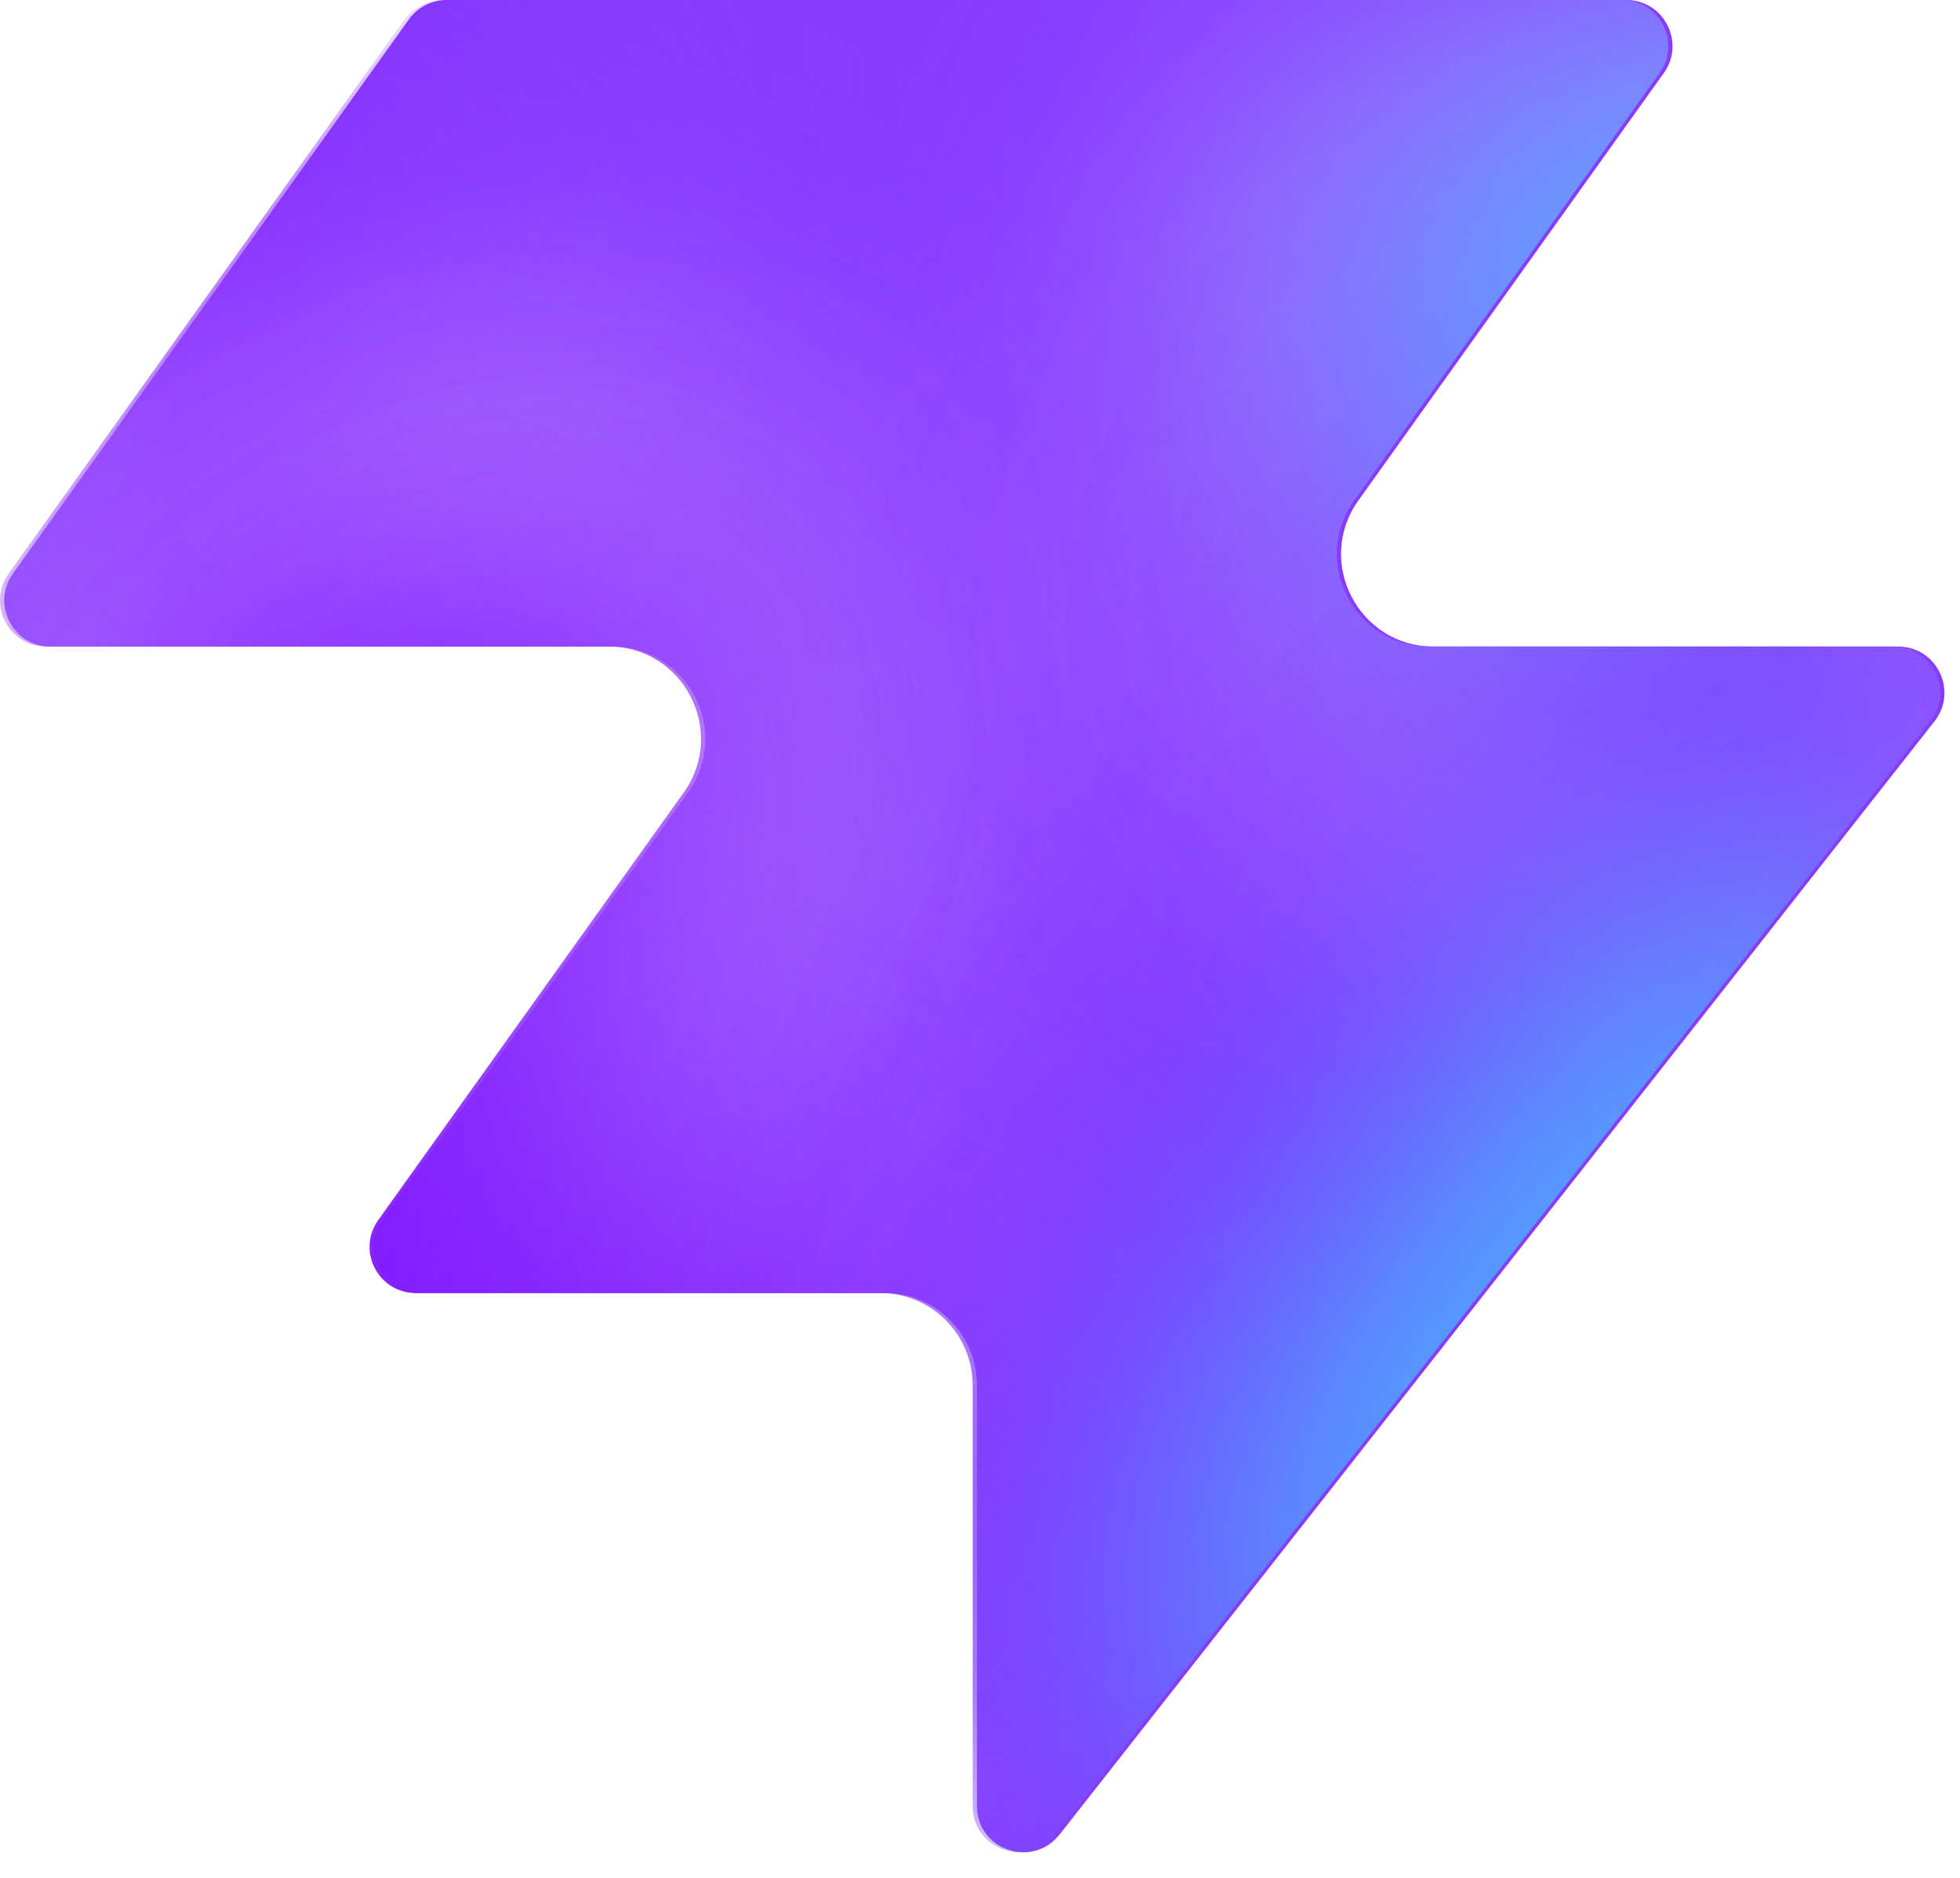
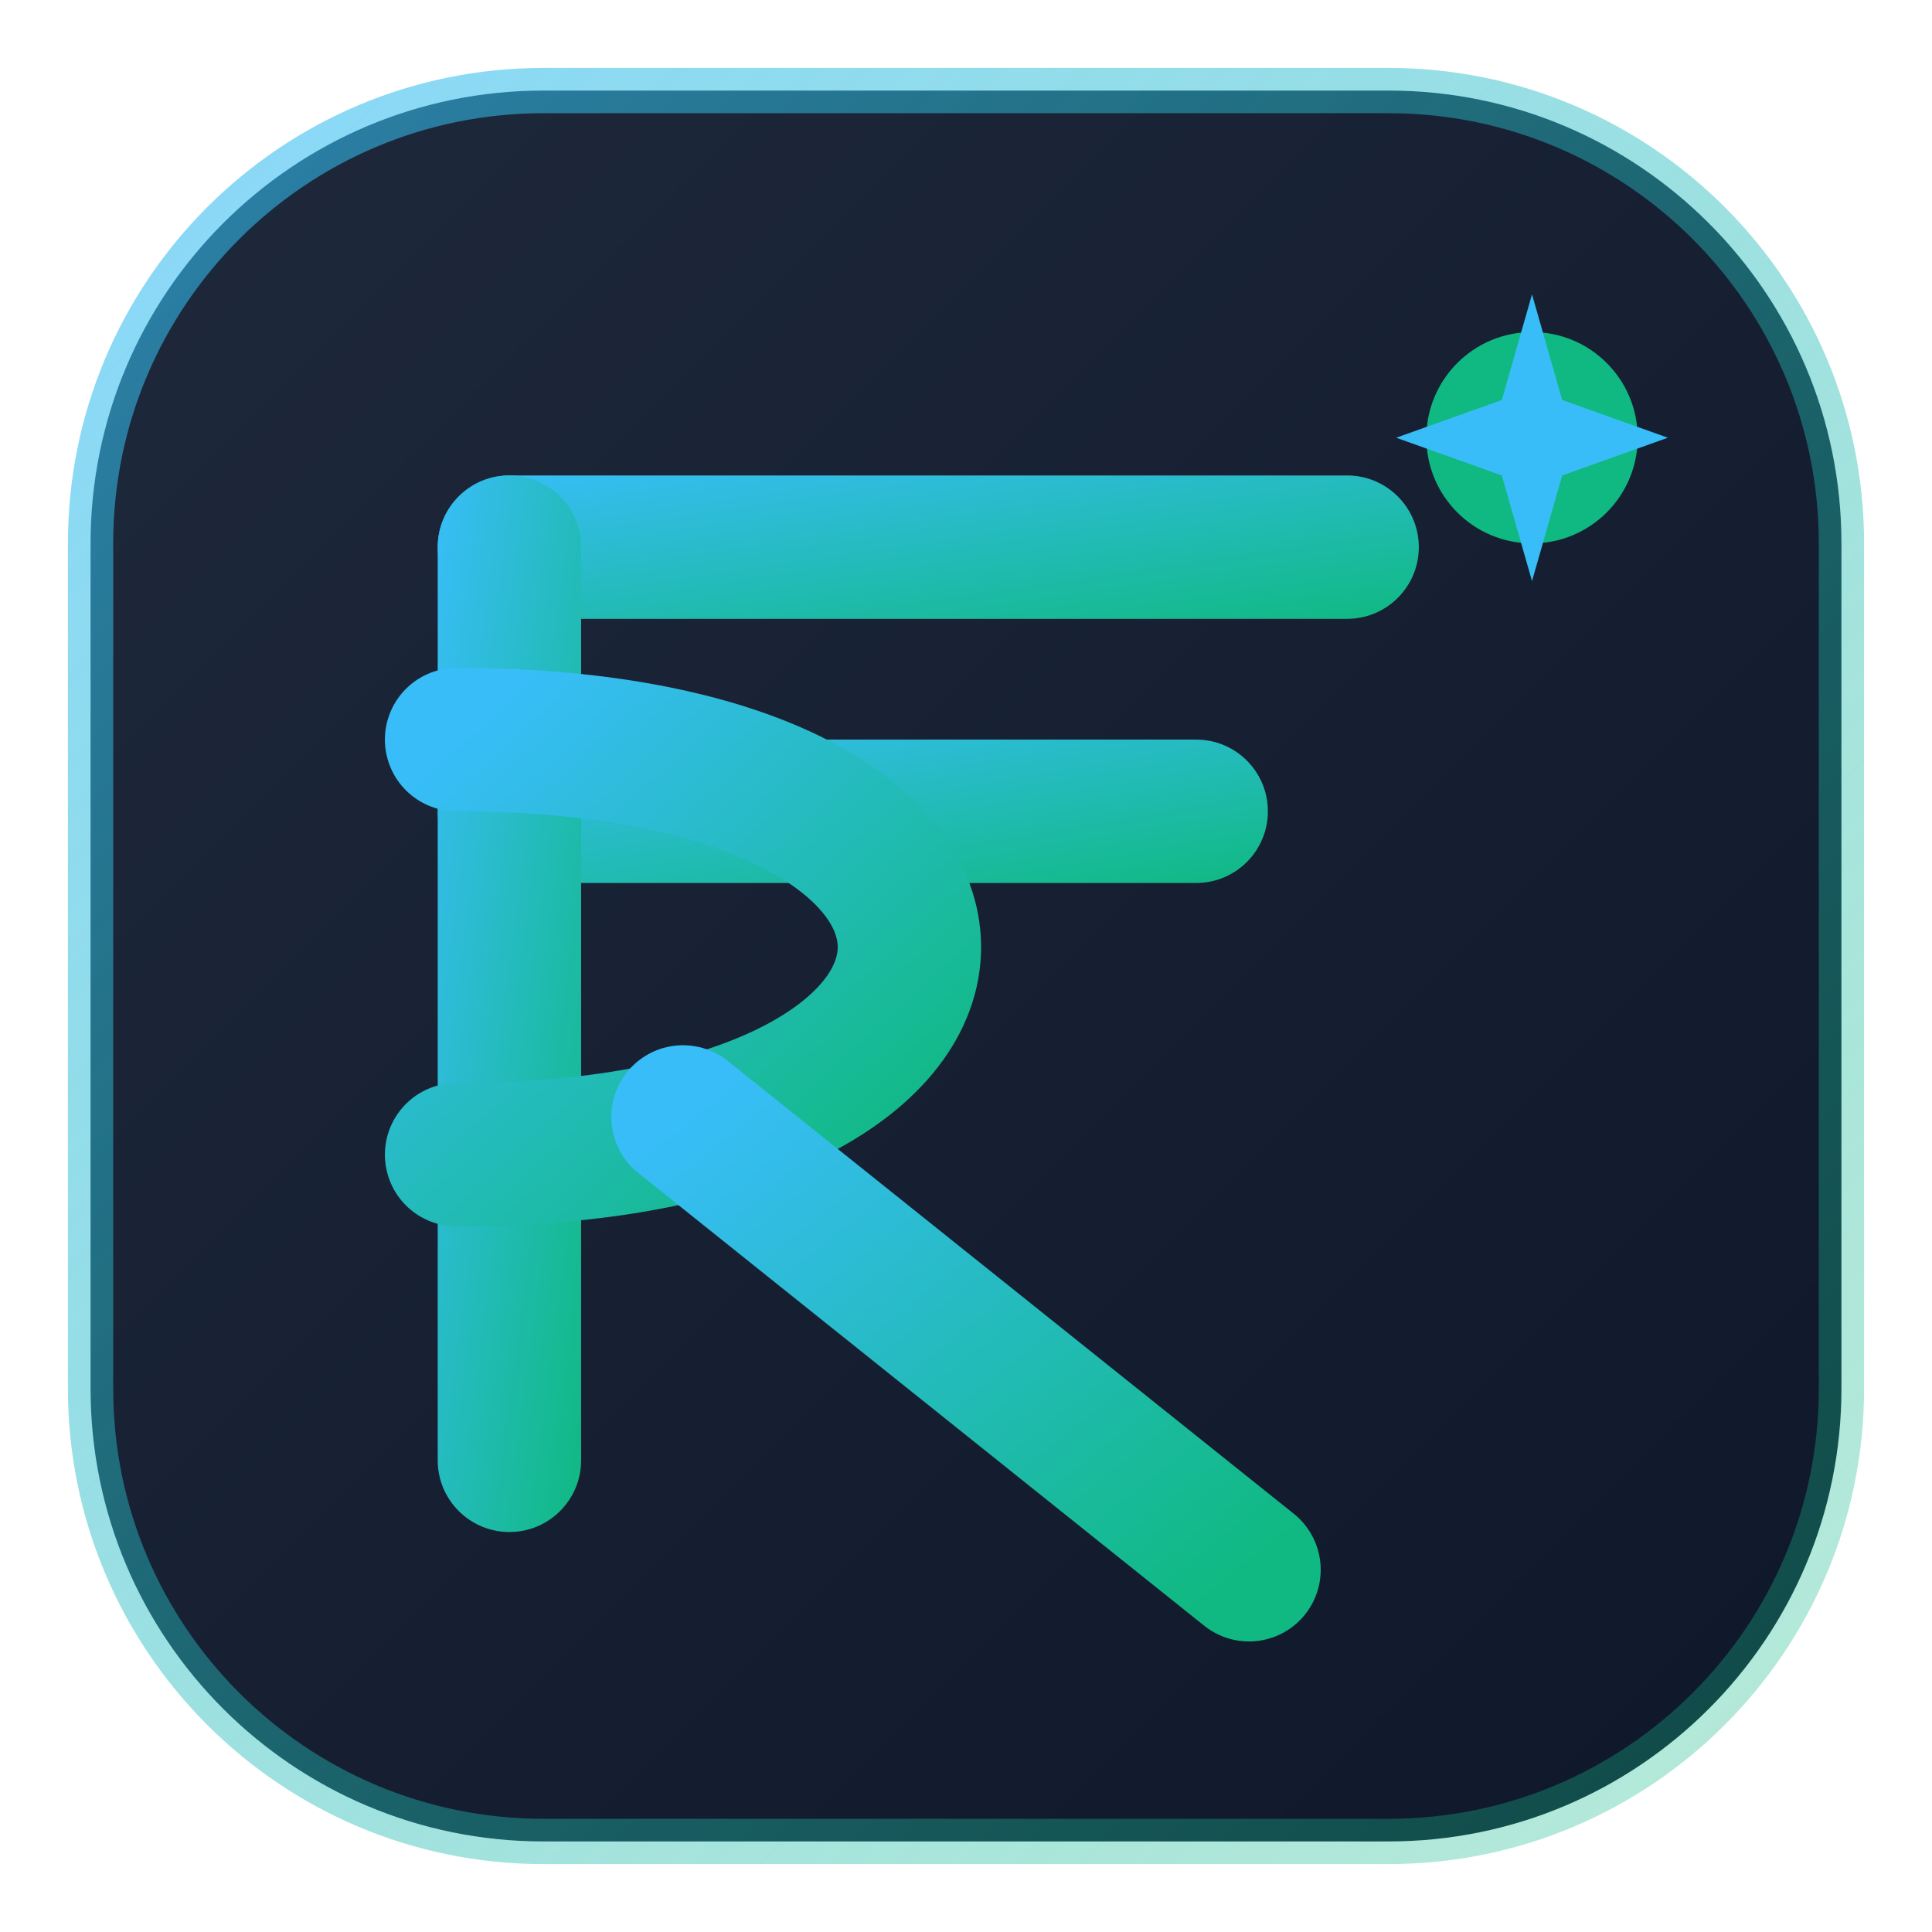
- <svg xmlns="http://www.w3.org/2000/svg" width="48" height="46" fill="none" viewBox="0 0 48 46">
-   <path fill="#863bff" d="M25.946 44.938c-.664.845-2.021.375-2.021-.698V33.937a2.26 2.26 0 0 0-2.262-2.262H10.287c-.92 0-1.456-1.04-.92-1.788l7.48-10.471c1.07-1.497 0-3.578-1.842-3.578H1.237c-.92 0-1.456-1.04-.92-1.788L10.013.474c.214-.297.556-.474.92-.474h28.894c.92 0 1.456 1.04.92 1.788l-7.48 10.471c-1.07 1.498 0 3.579 1.842 3.579h11.377c.943 0 1.473 1.088.89 1.83L25.947 44.94z" style="fill:#863bff;fill:color(display-p3 .525 .23 1);fill-opacity:1" />
-   <mask id="a" width="48" height="46" x="0" y="0" maskUnits="userSpaceOnUse" style="mask-type:alpha">
-     <path fill="#000" d="M25.842 44.938c-.664.844-2.021.375-2.021-.698V33.937a2.26 2.26 0 0 0-2.262-2.262H10.183c-.92 0-1.456-1.04-.92-1.788l7.48-10.471c1.07-1.498 0-3.579-1.842-3.579H1.133c-.92 0-1.456-1.04-.92-1.787L9.91.473c.214-.297.556-.474.92-.474h28.894c.92 0 1.456 1.04.92 1.788l-7.48 10.471c-1.07 1.498 0 3.578 1.842 3.578h11.377c.943 0 1.473 1.088.89 1.832L25.843 44.94z" style="fill:#000;fill-opacity:1" />
-   </mask>
-   <g mask="url(#a)">
-     <g filter="url(#b)">
-       <ellipse cx="5.508" cy="14.704" fill="#ede6ff" rx="5.508" ry="14.704" style="fill:#ede6ff;fill:color(display-p3 .927 .903 1);fill-opacity:1" transform="matrix(.00324 1 1 -.00324 -4.47 31.516)" />
-     </g>
-     <g filter="url(#c)">
-       <ellipse cx="10.399" cy="29.851" fill="#ede6ff" rx="10.399" ry="29.851" style="fill:#ede6ff;fill:color(display-p3 .927 .903 1);fill-opacity:1" transform="matrix(.00324 1 1 -.00324 -39.328 7.883)" />
-     </g>
-     <g filter="url(#d)">
-       <ellipse cx="5.508" cy="30.487" fill="#7e14ff" rx="5.508" ry="30.487" style="fill:#7e14ff;fill:color(display-p3 .492 .077 1);fill-opacity:1" transform="rotate(89.814 -25.913 -14.639)scale(1 -1)" />
-     </g>
-     <g filter="url(#e)">
-       <ellipse cx="5.508" cy="30.599" fill="#7e14ff" rx="5.508" ry="30.599" style="fill:#7e14ff;fill:color(display-p3 .492 .077 1);fill-opacity:1" transform="rotate(89.814 -32.644 -3.334)scale(1 -1)" />
-     </g>
-     <g filter="url(#f)">
-       <ellipse cx="5.508" cy="30.599" fill="#7e14ff" rx="5.508" ry="30.599" style="fill:#7e14ff;fill:color(display-p3 .492 .077 1);fill-opacity:1" transform="matrix(.00324 1 1 -.00324 -34.34 30.47)" />
-     </g>
-     <g filter="url(#g)">
-       <ellipse cx="14.072" cy="22.078" fill="#ede6ff" rx="14.072" ry="22.078" style="fill:#ede6ff;fill:color(display-p3 .927 .903 1);fill-opacity:1" transform="rotate(93.35 24.506 48.493)scale(-1 1)" />
-     </g>
-     <g filter="url(#h)">
-       <ellipse cx="3.47" cy="21.501" fill="#7e14ff" rx="3.47" ry="21.501" style="fill:#7e14ff;fill:color(display-p3 .492 .077 1);fill-opacity:1" transform="rotate(89.009 28.708 47.59)scale(-1 1)" />
-     </g>
-     <g filter="url(#i)">
-       <ellipse cx="3.47" cy="21.501" fill="#7e14ff" rx="3.47" ry="21.501" style="fill:#7e14ff;fill:color(display-p3 .492 .077 1);fill-opacity:1" transform="rotate(89.009 28.708 47.59)scale(-1 1)" />
-     </g>
-     <g filter="url(#j)">
-       <ellipse cx=".387" cy="8.972" fill="#7e14ff" rx="4.407" ry="29.108" style="fill:#7e14ff;fill:color(display-p3 .492 .077 1);fill-opacity:1" transform="rotate(39.51 .387 8.972)" />
-     </g>
-     <g filter="url(#k)">
-       <ellipse cx="47.523" cy="-6.092" fill="#7e14ff" rx="4.407" ry="29.108" style="fill:#7e14ff;fill:color(display-p3 .492 .077 1);fill-opacity:1" transform="rotate(37.892 47.523 -6.092)" />
-     </g>
-     <g filter="url(#l)">
-       <ellipse cx="41.412" cy="6.333" fill="#47bfff" rx="5.971" ry="9.665" style="fill:#47bfff;fill:color(display-p3 .28 .748 1);fill-opacity:1" transform="rotate(37.892 41.412 6.333)" />
-     </g>
-     <g filter="url(#m)">
-       <ellipse cx="-1.879" cy="38.332" fill="#7e14ff" rx="4.407" ry="29.108" style="fill:#7e14ff;fill:color(display-p3 .492 .077 1);fill-opacity:1" transform="rotate(37.892 -1.88 38.332)" />
-     </g>
-     <g filter="url(#n)">
-       <ellipse cx="-1.879" cy="38.332" fill="#7e14ff" rx="4.407" ry="29.108" style="fill:#7e14ff;fill:color(display-p3 .492 .077 1);fill-opacity:1" transform="rotate(37.892 -1.88 38.332)" />
-     </g>
-     <g filter="url(#o)">
-       <ellipse cx="35.651" cy="29.907" fill="#7e14ff" rx="4.407" ry="29.108" style="fill:#7e14ff;fill:color(display-p3 .492 .077 1);fill-opacity:1" transform="rotate(37.892 35.651 29.907)" />
-     </g>
-     <g filter="url(#p)">
-       <ellipse cx="38.418" cy="32.4" fill="#47bfff" rx="5.971" ry="15.297" style="fill:#47bfff;fill:color(display-p3 .28 .748 1);fill-opacity:1" transform="rotate(37.892 38.418 32.4)" />
-     </g>
+ <svg xmlns="http://www.w3.org/2000/svg" viewBox="0 0 512 512" width="100%" height="100%">
+   <defs>
+     <linearGradient id="bgGrad" x1="0%" y1="0%" x2="100%" y2="100%">
+       <stop offset="0%" stop-color="#1e293b" />
+       <stop offset="100%" stop-color="#0f172a" />
+     </linearGradient>
+     <linearGradient id="symGrad" x1="0%" y1="0%" x2="100%" y2="100%">
+       <stop offset="0%" stop-color="#38bdf8" />
+       <stop offset="100%" stop-color="#10b981" />
+     </linearGradient>
+     <linearGradient id="borderGrad" x1="0%" y1="0%" x2="100%" y2="100%">
+       <stop offset="0%" stop-color="#38bdf8" stop-opacity="0.6" />
+       <stop offset="100%" stop-color="#10b981" stop-opacity="0.3" />
+     </linearGradient>
+   </defs>
+   <rect x="24" y="24" width="464" height="464" rx="120" fill="url(#bgGrad)" stroke="url(#borderGrad)" stroke-width="12" />
+   <g transform="translate(256, 256)">
+     <rect x="-140" y="-130" width="260" height="38" rx="19" fill="url(#symGrad)" />
+     <rect x="-140" y="-60" width="220" height="38" rx="19" fill="url(#symGrad)" />
+     <rect x="-140" y="-130" width="38" height="280" rx="19" fill="url(#symGrad)" />
+     <path d="M -135 -60 C 25 -60, 25 50, -135 50" fill="none" stroke="url(#symGrad)" stroke-width="38" stroke-linecap="round" />
+     <path d="M -75 40 L 75 160" stroke="url(#symGrad)" stroke-width="38" stroke-linecap="round" />
+     <circle cx="150" cy="-140" r="28" fill="#10b981" />
+     <path d="M 150 -178 L 158 -150 L 186 -140 L 158 -130 L 150 -102 L 142 -130 L 114 -140 L 142 -150 Z" fill="#38bdf8" />
  </g>
-   <defs>
-     <filter id="b" width="60.045" height="41.654" x="-19.77" y="16.149" color-interpolation-filters="sRGB" filterUnits="userSpaceOnUse">
-       <feFlood flood-opacity="0" result="BackgroundImageFix" />
-       <feBlend in="SourceGraphic" in2="BackgroundImageFix" result="shape" />
-       <feGaussianBlur result="effect1_foregroundBlur_2002_17158" stdDeviation="7.659" />
-     </filter>
-     <filter id="c" width="90.34" height="51.437" x="-54.613" y="-7.533" color-interpolation-filters="sRGB" filterUnits="userSpaceOnUse">
-       <feFlood flood-opacity="0" result="BackgroundImageFix" />
-       <feBlend in="SourceGraphic" in2="BackgroundImageFix" result="shape" />
-       <feGaussianBlur result="effect1_foregroundBlur_2002_17158" stdDeviation="7.659" />
-     </filter>
-     <filter id="d" width="79.355" height="29.4" x="-49.64" y="2.03" color-interpolation-filters="sRGB" filterUnits="userSpaceOnUse">
-       <feFlood flood-opacity="0" result="BackgroundImageFix" />
-       <feBlend in="SourceGraphic" in2="BackgroundImageFix" result="shape" />
-       <feGaussianBlur result="effect1_foregroundBlur_2002_17158" stdDeviation="4.596" />
-     </filter>
-     <filter id="e" width="79.579" height="29.4" x="-45.045" y="20.029" color-interpolation-filters="sRGB" filterUnits="userSpaceOnUse">
-       <feFlood flood-opacity="0" result="BackgroundImageFix" />
-       <feBlend in="SourceGraphic" in2="BackgroundImageFix" result="shape" />
-       <feGaussianBlur result="effect1_foregroundBlur_2002_17158" stdDeviation="4.596" />
-     </filter>
-     <filter id="f" width="79.579" height="29.4" x="-43.513" y="21.178" color-interpolation-filters="sRGB" filterUnits="userSpaceOnUse">
-       <feFlood flood-opacity="0" result="BackgroundImageFix" />
-       <feBlend in="SourceGraphic" in2="BackgroundImageFix" result="shape" />
-       <feGaussianBlur result="effect1_foregroundBlur_2002_17158" stdDeviation="4.596" />
-     </filter>
-     <filter id="g" width="74.749" height="58.852" x="15.756" y="-17.901" color-interpolation-filters="sRGB" filterUnits="userSpaceOnUse">
-       <feFlood flood-opacity="0" result="BackgroundImageFix" />
-       <feBlend in="SourceGraphic" in2="BackgroundImageFix" result="shape" />
-       <feGaussianBlur result="effect1_foregroundBlur_2002_17158" stdDeviation="7.659" />
-     </filter>
-     <filter id="h" width="61.377" height="25.362" x="23.548" y="2.284" color-interpolation-filters="sRGB" filterUnits="userSpaceOnUse">
-       <feFlood flood-opacity="0" result="BackgroundImageFix" />
-       <feBlend in="SourceGraphic" in2="BackgroundImageFix" result="shape" />
-       <feGaussianBlur result="effect1_foregroundBlur_2002_17158" stdDeviation="4.596" />
-     </filter>
-     <filter id="i" width="61.377" height="25.362" x="23.548" y="2.284" color-interpolation-filters="sRGB" filterUnits="userSpaceOnUse">
-       <feFlood flood-opacity="0" result="BackgroundImageFix" />
-       <feBlend in="SourceGraphic" in2="BackgroundImageFix" result="shape" />
-       <feGaussianBlur result="effect1_foregroundBlur_2002_17158" stdDeviation="4.596" />
-     </filter>
-     <filter id="j" width="56.045" height="63.649" x="-27.636" y="-22.853" color-interpolation-filters="sRGB" filterUnits="userSpaceOnUse">
-       <feFlood flood-opacity="0" result="BackgroundImageFix" />
-       <feBlend in="SourceGraphic" in2="BackgroundImageFix" result="shape" />
-       <feGaussianBlur result="effect1_foregroundBlur_2002_17158" stdDeviation="4.596" />
-     </filter>
-     <filter id="k" width="54.814" height="64.646" x="20.116" y="-38.415" color-interpolation-filters="sRGB" filterUnits="userSpaceOnUse">
-       <feFlood flood-opacity="0" result="BackgroundImageFix" />
-       <feBlend in="SourceGraphic" in2="BackgroundImageFix" result="shape" />
-       <feGaussianBlur result="effect1_foregroundBlur_2002_17158" stdDeviation="4.596" />
-     </filter>
-     <filter id="l" width="33.541" height="35.313" x="24.641" y="-11.323" color-interpolation-filters="sRGB" filterUnits="userSpaceOnUse">
-       <feFlood flood-opacity="0" result="BackgroundImageFix" />
-       <feBlend in="SourceGraphic" in2="BackgroundImageFix" result="shape" />
-       <feGaussianBlur result="effect1_foregroundBlur_2002_17158" stdDeviation="4.596" />
-     </filter>
-     <filter id="m" width="54.814" height="64.646" x="-29.286" y="6.009" color-interpolation-filters="sRGB" filterUnits="userSpaceOnUse">
-       <feFlood flood-opacity="0" result="BackgroundImageFix" />
-       <feBlend in="SourceGraphic" in2="BackgroundImageFix" result="shape" />
-       <feGaussianBlur result="effect1_foregroundBlur_2002_17158" stdDeviation="4.596" />
-     </filter>
-     <filter id="n" width="54.814" height="64.646" x="-29.286" y="6.009" color-interpolation-filters="sRGB" filterUnits="userSpaceOnUse">
-       <feFlood flood-opacity="0" result="BackgroundImageFix" />
-       <feBlend in="SourceGraphic" in2="BackgroundImageFix" result="shape" />
-       <feGaussianBlur result="effect1_foregroundBlur_2002_17158" stdDeviation="4.596" />
-     </filter>
-     <filter id="o" width="54.814" height="64.646" x="8.244" y="-2.416" color-interpolation-filters="sRGB" filterUnits="userSpaceOnUse">
-       <feFlood flood-opacity="0" result="BackgroundImageFix" />
-       <feBlend in="SourceGraphic" in2="BackgroundImageFix" result="shape" />
-       <feGaussianBlur result="effect1_foregroundBlur_2002_17158" stdDeviation="4.596" />
-     </filter>
-     <filter id="p" width="39.409" height="43.623" x="18.713" y="10.588" color-interpolation-filters="sRGB" filterUnits="userSpaceOnUse">
-       <feFlood flood-opacity="0" result="BackgroundImageFix" />
-       <feBlend in="SourceGraphic" in2="BackgroundImageFix" result="shape" />
-       <feGaussianBlur result="effect1_foregroundBlur_2002_17158" stdDeviation="4.596" />
-     </filter>
-   </defs>
</svg>
